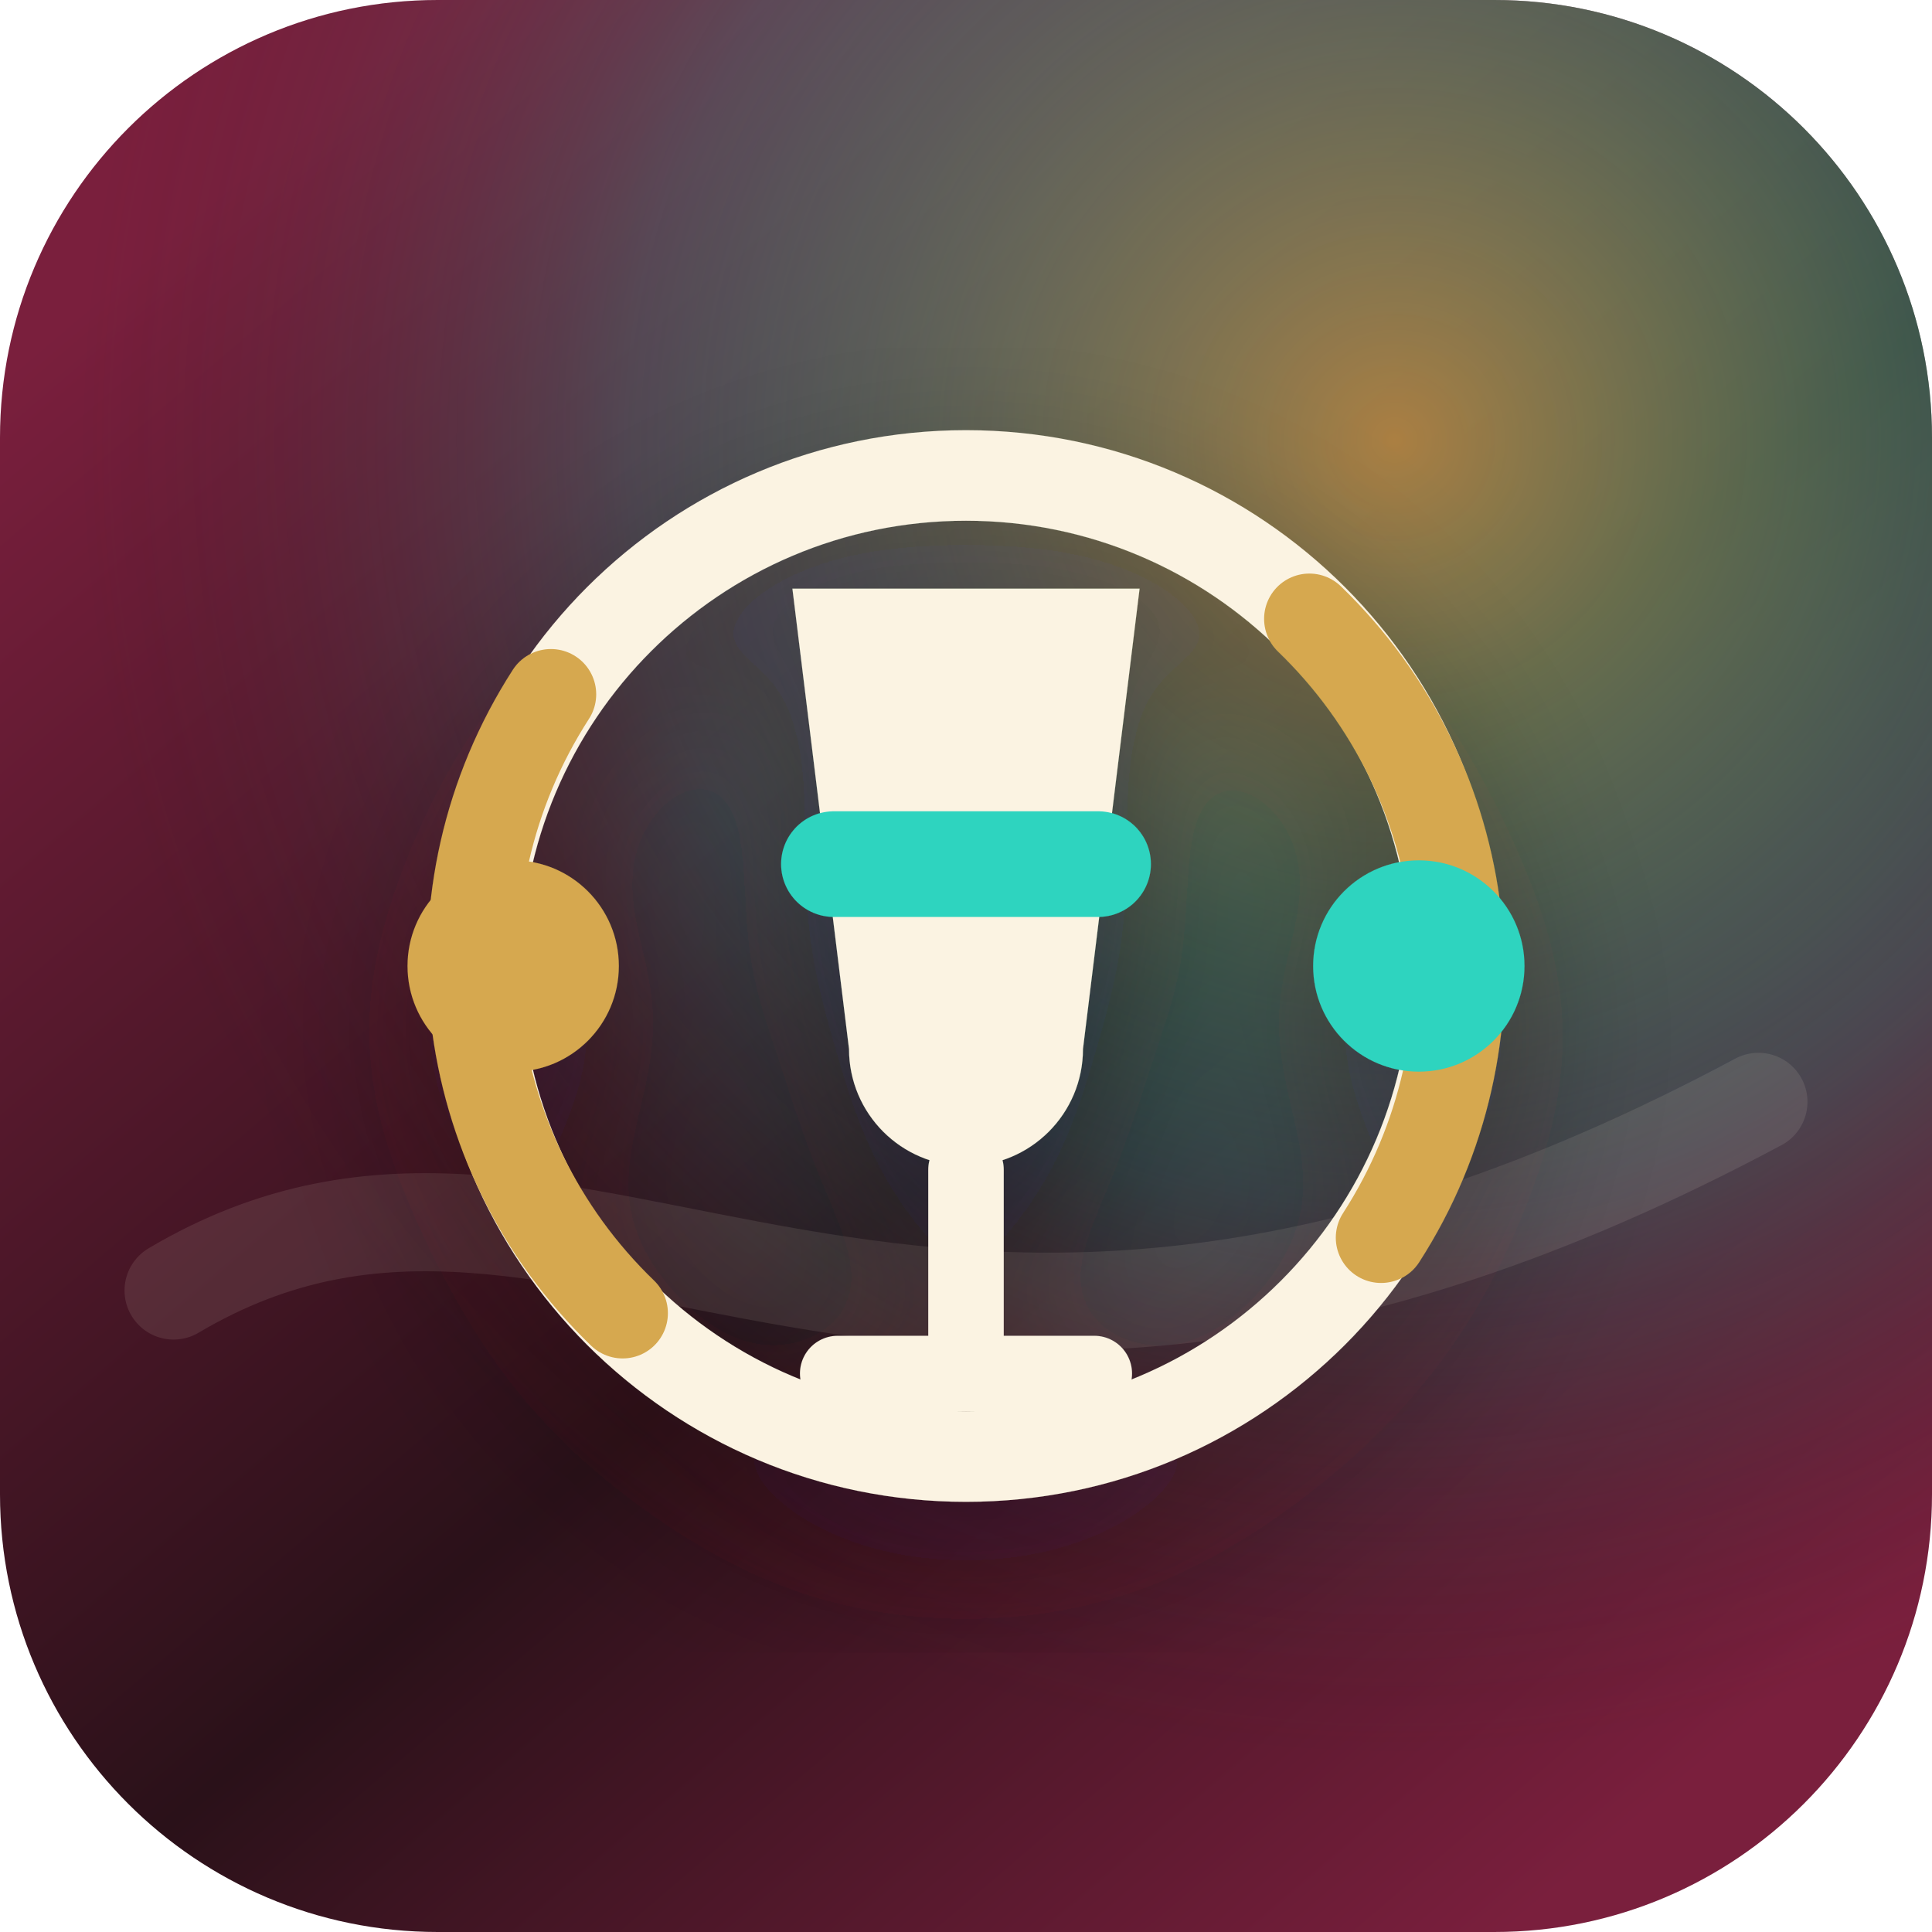
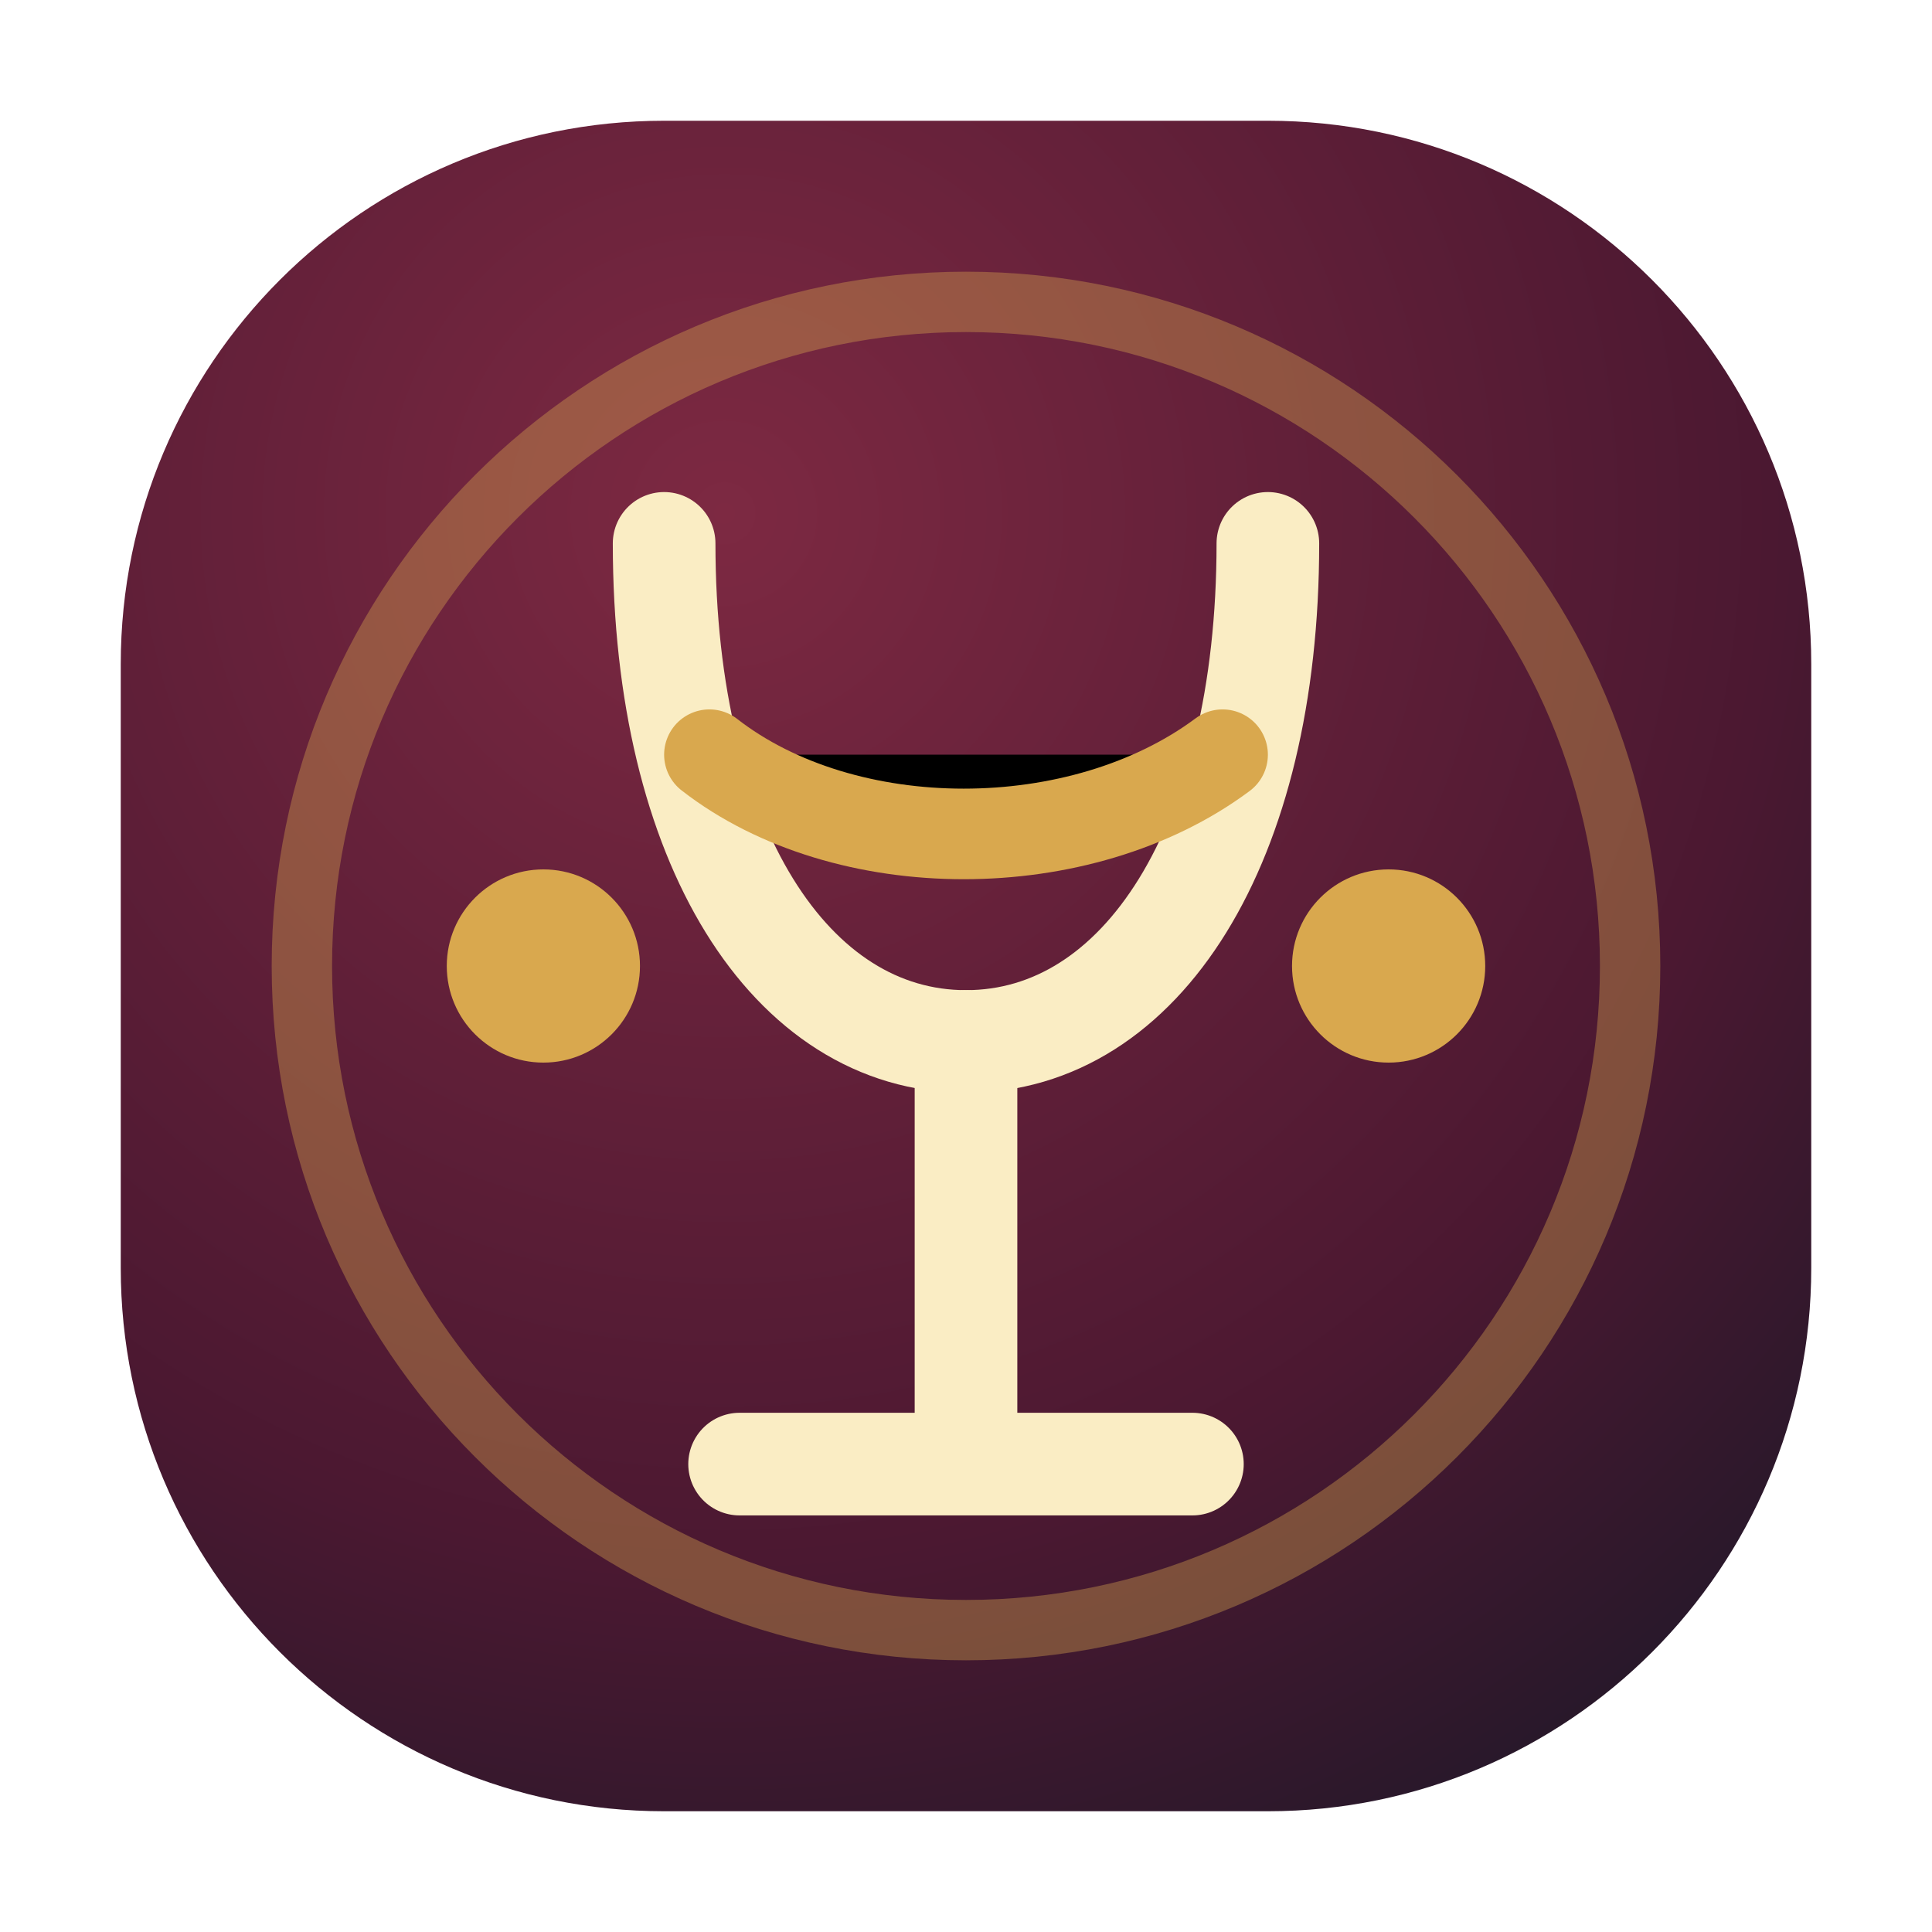
- <svg xmlns="http://www.w3.org/2000/svg" width="512" height="512" viewBox="0 0 512 512" role="img" aria-label="Rotifolk">
+ <svg xmlns="http://www.w3.org/2000/svg" viewBox="0 0 64 64" role="img" aria-label="Rotifolk">
  <defs>
-     <linearGradient id="bg" x1="70" y1="40" x2="442" y2="476" gradientUnits="userSpaceOnUse">
-       <stop stop-color="#7a1f3d" />
-       <stop offset=".56" stop-color="#2a1119" />
-       <stop offset="1" stop-color="#7a1f3d" />
-     </linearGradient>
-     <radialGradient id="glow" cx="72%" cy="23%" r="68%">
-       <stop stop-color="#d6a84f" stop-opacity=".72" />
-       <stop offset=".58" stop-color="#2dd4bf" stop-opacity=".24" />
-       <stop offset="1" stop-color="#2a1119" stop-opacity="0" />
+     <radialGradient id="cellar" cx="24" cy="17" r="56" gradientUnits="userSpaceOnUse">
+       <stop stop-color="#7d2942" />
+       <stop offset="0.62" stop-color="#4b1831" />
+       <stop offset="1" stop-color="#171827" />
    </radialGradient>
-     <filter id="shadow" x="-20%" y="-20%" width="140%" height="140%">
-       <feDropShadow dx="0" dy="18" stdDeviation="22" flood-color="#2a1119" flood-opacity=".34" />
-     </filter>
  </defs>
-   <rect width="512" height="512" rx="116" fill="url(#bg)" />
-   <rect width="512" height="512" rx="116" fill="url(#glow)" />
-   <path d="M46 342C154 278 238 414 466 292" fill="none" stroke="#fbf3e2" stroke-opacity=".1" stroke-width="26" stroke-linecap="round" />
-   <g filter="url(#shadow)">
-     <g transform="translate(0 0) scale(1)">
-       <circle cx="256" cy="256" r="130" fill="none" stroke="#fbf3e2" stroke-width="24" />
-       <path d="M347 164a130 130 0 0 1 19 164M165 348a130 130 0 0 1-19-164" fill="none" stroke="#d6a84f" stroke-width="24" stroke-linecap="round" />
-       <path d="M210 156h92l-15 122a31 31 0 0 1-62 0z" fill="#fbf3e2" />
-       <path d="M221 229h70" stroke="#2dd4bf" stroke-width="28" stroke-linecap="round" />
-       <path d="M256 310v54M222 364h68" stroke="#fbf3e2" stroke-width="20" stroke-linecap="round" />
-       <circle cx="376" cy="256" r="28" fill="#2dd4bf" />
-       <circle cx="136" cy="256" r="28" fill="#d6a84f" />
-     </g>
-   </g>
+   <rect x="4" y="4" width="56" height="56" rx="18" fill="url(#cellar)" />
+   <circle cx="32" cy="32" r="22" fill="none" stroke="#d9a84e" stroke-width="2" opacity="0.38" />
+   <path d="M22 18c0 10 4.2 16.5 10 16.5S42 28 42 18" fill="none" stroke="#faedc4" stroke-width="3.4" stroke-linecap="round" />
+   <path d="M32 34.5v12.5M24.5 48.5h15" stroke="#faedc4" stroke-width="3.4" stroke-linecap="round" />
+   <path d="M23.5 25c4.5 3.5 12.3 3.5 17 0" stroke="#d9a84e" stroke-width="3" stroke-linecap="round" />
+   <circle cx="18" cy="32" r="3.2" fill="#d9a84e" />
+   <circle cx="46" cy="32" r="3.2" fill="#d9a84e" />
</svg>
